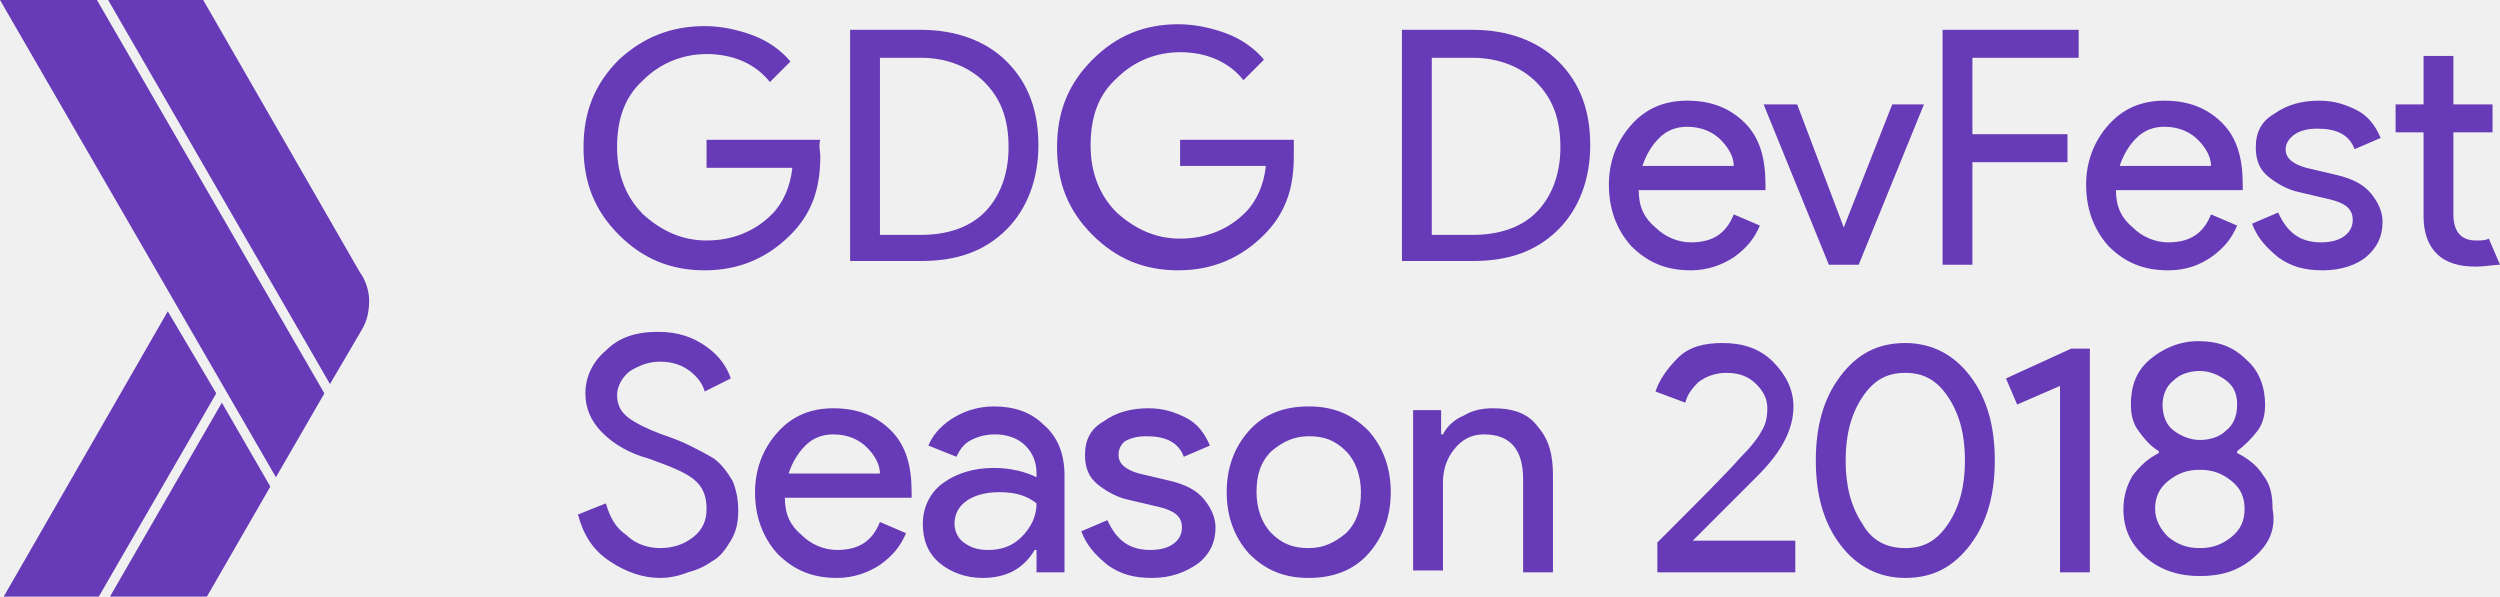
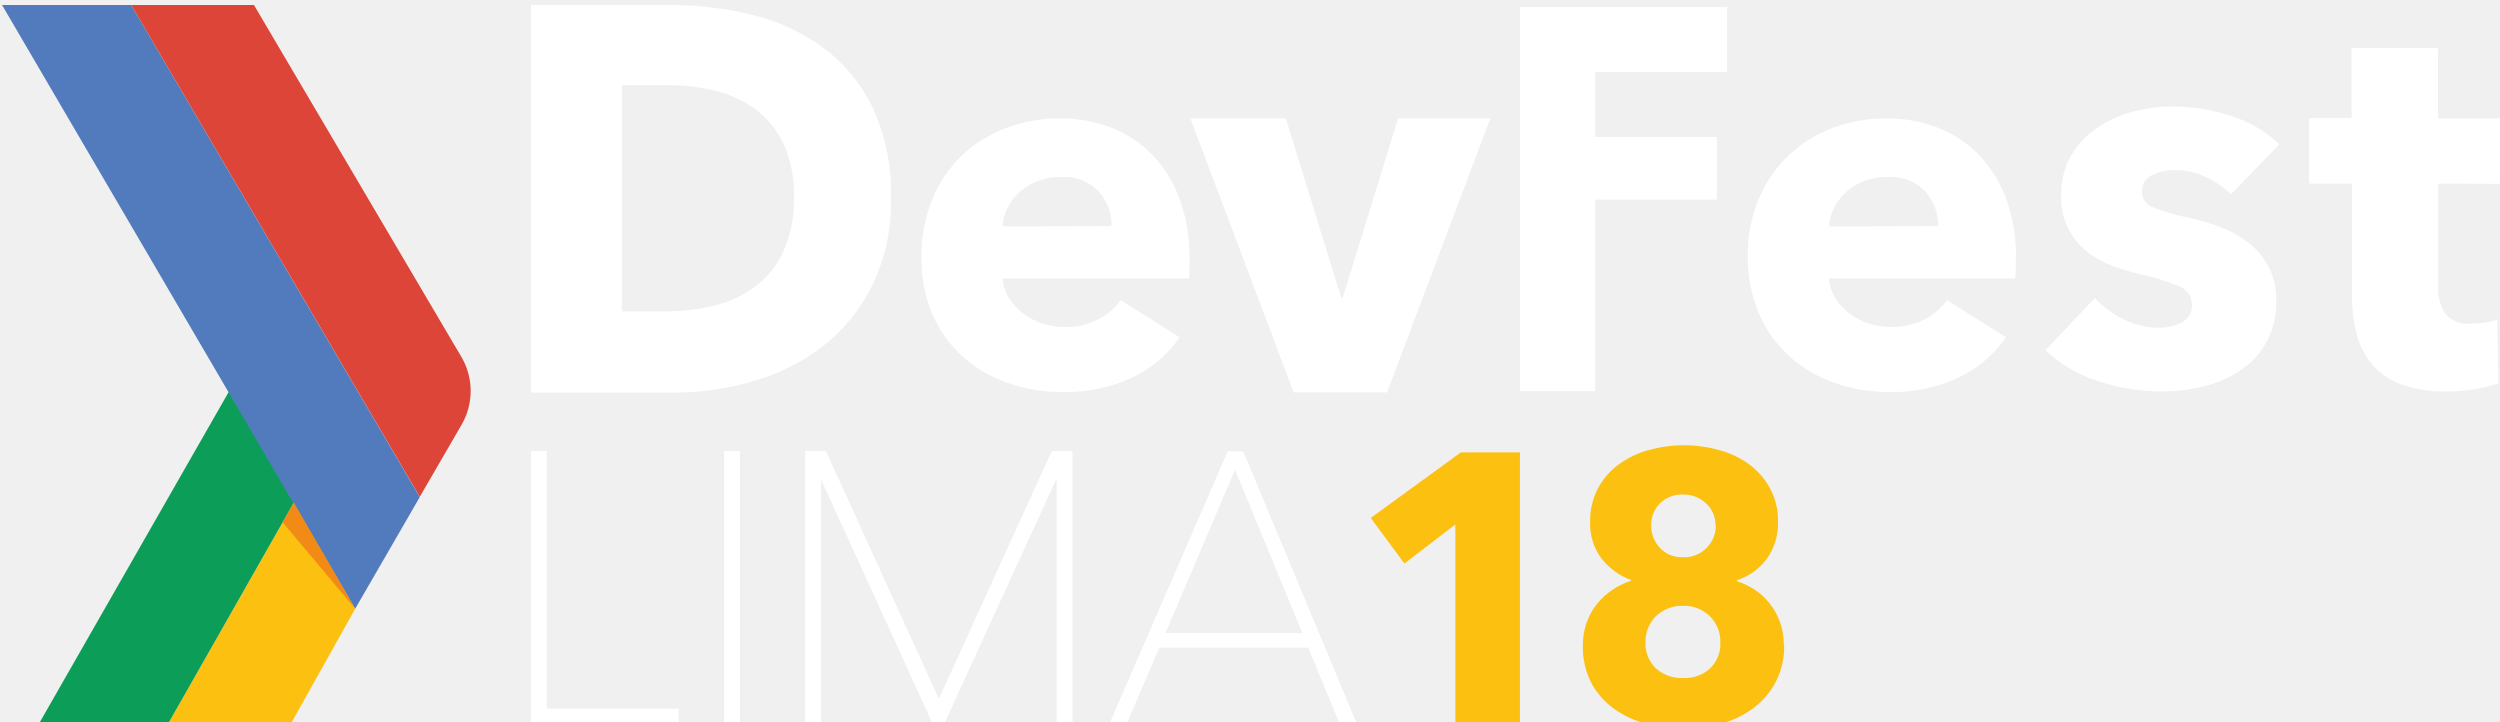
- <svg xmlns="http://www.w3.org/2000/svg" id="Layer_4" width="134.1" height="32">
-   <style>.st0{fill:#673ab7}</style>
-   <g id="XMLID_261_">
-     <path id="XMLID_259_" d="M5.2 0H0l14.8 25.6 2.6-4.5z" class="st0" />
-     <path id="XMLID_258_" d="M19.3 14.6L10.9 0H5.8l11.9 20.6 1.7-2.9c.3-.5.4-1 .4-1.6 0-.5-.2-1.1-.5-1.5z" class="st0" />
-     <path id="XMLID_257_" d="M9 16.7L.2 32h5.1l6.3-10.9z" class="st0" />
-     <path id="XMLID_256_" d="M11.9 21.6L5.9 32h5.2l3.4-5.9z" class="st0" />
-   </g>
-   <g id="XMLID_1_">
-     <path d="M44 8.4c0 1.8-.5 3.1-1.6 4.2-1.2 1.2-2.7 1.9-4.6 1.9-1.8 0-3.3-.6-4.6-1.9-1.3-1.3-1.9-2.8-1.9-4.7s.6-3.4 1.9-4.7C34.5 2 36 1.4 37.8 1.4c.9 0 1.8.2 2.6.5s1.5.8 2 1.4l-1.1 1.1c-.8-1-2-1.5-3.4-1.5-1.3 0-2.5.5-3.4 1.4-1 .9-1.4 2.1-1.4 3.6s.5 2.7 1.4 3.6c1 .9 2.1 1.4 3.4 1.4 1.4 0 2.6-.5 3.5-1.4.6-.6 1-1.5 1.1-2.5h-4.6V7.5H44c-.1.3 0 .6 0 .9zM45.6 14.2V1.6h3.8c1.9 0 3.5.6 4.6 1.7 1.2 1.2 1.7 2.7 1.7 4.5s-.6 3.4-1.7 4.5c-1.2 1.2-2.7 1.7-4.6 1.7h-3.8zm1.6-1.6h2.2c1.4 0 2.6-.4 3.4-1.2.8-.8 1.3-2 1.3-3.5s-.4-2.6-1.3-3.5c-.8-.8-2-1.3-3.4-1.3h-2.2v9.5zM69.4 8.4c0 1.8-.5 3.1-1.6 4.2-1.2 1.2-2.7 1.9-4.6 1.9-1.8 0-3.3-.6-4.6-1.9-1.3-1.3-1.9-2.8-1.9-4.7s.6-3.4 1.9-4.7c1.3-1.3 2.8-1.9 4.6-1.9.9 0 1.8.2 2.6.5s1.5.8 2 1.4l-1.1 1.1c-.8-1-2-1.5-3.4-1.5-1.3 0-2.5.5-3.4 1.4-1 .9-1.4 2.1-1.4 3.6s.5 2.7 1.4 3.6c1 .9 2.1 1.4 3.4 1.4 1.4 0 2.6-.5 3.5-1.4.6-.6 1-1.5 1.1-2.5h-4.6V7.5h6.1v.9zM75.2 14.2V1.6H79c1.9 0 3.5.6 4.6 1.7 1.2 1.2 1.7 2.7 1.7 4.5s-.6 3.4-1.7 4.5C82.4 13.5 80.9 14 79 14h-3.8zm1.6-1.6H79c1.4 0 2.6-.4 3.4-1.2.8-.8 1.3-2 1.3-3.5s-.4-2.6-1.3-3.5c-.8-.8-2-1.3-3.4-1.3h-2.2v9.5zM90.7 14.5c-1.3 0-2.3-.4-3.2-1.3-.8-.9-1.2-2-1.2-3.3 0-1.2.4-2.3 1.2-3.2.8-.9 1.8-1.3 3-1.3 1.3 0 2.3.4 3.1 1.2.8.8 1.1 1.9 1.1 3.3v.3h-6.8c0 .9.3 1.5.9 2 .5.5 1.2.8 1.9.8 1.2 0 1.9-.5 2.3-1.5l1.4.6c-.3.7-.7 1.2-1.4 1.7-.6.4-1.4.7-2.3.7zM93 8.9c0-.5-.3-1-.7-1.4-.4-.4-1-.7-1.8-.7-.6 0-1.1.2-1.5.6-.4.4-.7.9-.9 1.5H93zM98.1 14.2l-3.5-8.6h1.8l2.5 6.6 2.6-6.6h1.7l-3.5 8.6h-1.6zM105.8 14.2h-1.6V1.6h7.3v1.5h-5.7v4.1h5.1v1.5h-5.1v5.5zM116.3 14.5c-1.3 0-2.3-.4-3.2-1.3-.8-.9-1.2-2-1.2-3.3 0-1.2.4-2.3 1.2-3.2.8-.9 1.8-1.3 3-1.3 1.3 0 2.3.4 3.1 1.2.8.8 1.1 1.9 1.1 3.3v.3h-6.8c0 .9.3 1.5.9 2 .5.5 1.2.8 1.9.8 1.2 0 1.9-.5 2.3-1.5l1.4.6c-.3.7-.7 1.2-1.4 1.7-.6.4-1.3.7-2.3.7zm2.3-5.6c0-.5-.3-1-.7-1.4-.4-.4-1-.7-1.8-.7-.6 0-1.1.2-1.5.6-.4.4-.7.9-.9 1.5h4.9zM124.6 14.5c-1 0-1.7-.2-2.4-.7-.6-.5-1.1-1-1.4-1.8l1.4-.6c.5 1.1 1.2 1.6 2.3 1.6.5 0 .9-.1 1.2-.3.3-.2.5-.5.5-.9 0-.6-.4-.9-1.2-1.1l-1.7-.4c-.5-.1-1.1-.4-1.6-.8s-.7-.9-.7-1.6c0-.8.3-1.4 1-1.8.7-.5 1.5-.7 2.4-.7.8 0 1.4.2 2 .5.6.3 1 .8 1.3 1.5l-1.4.6c-.3-.8-1-1.1-2-1.1-.5 0-.9.1-1.2.3-.3.2-.5.5-.5.8 0 .5.4.8 1.1 1l1.7.4c.8.2 1.4.5 1.8 1 .4.5.6 1 .6 1.5 0 .8-.3 1.4-.9 1.9-.5.4-1.3.7-2.3.7zM132.8 14.3c-.9 0-1.6-.2-2.1-.7-.5-.5-.7-1.2-.7-2V7.1h-1.5V5.6h1.5V3h1.6v2.6h2.1v1.5h-2.1v4.4c0 .9.4 1.4 1.2 1.4.3 0 .5 0 .7-.1l.6 1.4c-.3 0-.8.1-1.3.1zM35.4 31c-.9 0-1.8-.3-2.7-.9-.9-.6-1.4-1.4-1.7-2.5l1.5-.6c.2.7.5 1.3 1.1 1.7.5.5 1.2.7 1.8.7.7 0 1.3-.2 1.8-.6.5-.4.7-.9.7-1.5 0-.7-.2-1.2-.7-1.6-.5-.4-1.3-.7-2.4-1.1-1.1-.3-1.9-.8-2.5-1.4-.6-.6-.9-1.3-.9-2.1 0-.9.4-1.7 1.1-2.3.7-.7 1.6-1 2.8-1 1.1 0 1.9.3 2.6.8.7.5 1.1 1.1 1.3 1.7l-1.4.7c-.1-.4-.4-.8-.8-1.1-.4-.3-.9-.5-1.6-.5-.6 0-1.1.2-1.6.5-.4.3-.7.8-.7 1.3s.2.9.6 1.2c.4.3 1 .6 1.8.9.6.2 1.1.4 1.5.6.4.2.8.4 1.3.7.4.3.7.7 1 1.2.2.5.3 1 .3 1.6 0 .6-.1 1.1-.4 1.6-.3.5-.6.9-1 1.1-.4.3-.9.5-1.3.6-.5.2-1 .3-1.5.3zM44.9 31c-1.3 0-2.3-.4-3.2-1.3-.8-.9-1.2-2-1.2-3.3 0-1.2.4-2.3 1.2-3.2.8-.9 1.8-1.3 3-1.3 1.3 0 2.3.4 3.1 1.2.8.8 1.1 1.9 1.1 3.3v.3h-6.8c0 .9.3 1.5.9 2 .5.5 1.2.8 1.9.8 1.2 0 1.9-.5 2.3-1.5l1.4.6c-.3.7-.7 1.2-1.4 1.7-.6.4-1.4.7-2.3.7zm2.3-5.6c0-.5-.3-1-.7-1.4-.4-.4-1-.7-1.8-.7-.6 0-1.1.2-1.5.6-.4.4-.7.9-.9 1.5h4.9zM52.7 31c-.9 0-1.7-.3-2.3-.8-.6-.5-.9-1.2-.9-2.1 0-.9.4-1.7 1.1-2.2.7-.5 1.6-.8 2.7-.8.9 0 1.7.2 2.3.5v-.2c0-.6-.2-1.1-.6-1.5-.4-.4-1-.6-1.6-.6-.5 0-.9.1-1.3.3-.4.2-.6.5-.8.9l-1.5-.6c.2-.5.6-1 1.2-1.4.6-.4 1.4-.7 2.3-.7 1.1 0 2 .3 2.7 1 .7.6 1.1 1.5 1.1 2.7v5.2h-1.5v-1.2h-.1c-.6 1-1.5 1.5-2.8 1.5zm.3-1.5c.7 0 1.3-.2 1.8-.7.5-.5.8-1.1.8-1.8-.5-.4-1.1-.6-2-.6-.8 0-1.4.2-1.8.5-.4.3-.6.7-.6 1.2 0 .4.2.8.5 1 .4.3.8.4 1.3.4zM61.8 31c-1 0-1.7-.2-2.4-.7-.6-.5-1.1-1-1.4-1.8l1.4-.6c.5 1.1 1.2 1.6 2.3 1.6.5 0 .9-.1 1.2-.3.3-.2.5-.5.5-.9 0-.6-.4-.9-1.2-1.1l-1.7-.4c-.5-.1-1.1-.4-1.6-.8s-.7-.9-.7-1.6c0-.8.3-1.4 1-1.8.7-.5 1.5-.7 2.4-.7.8 0 1.4.2 2 .5.6.3 1 .8 1.3 1.5l-1.4.6c-.3-.8-1-1.1-2-1.1-.5 0-.9.1-1.2.3-.1.1-.3.3-.3.7 0 .5.4.8 1.1 1l1.7.4c.8.2 1.4.5 1.8 1 .4.5.6 1 .6 1.5 0 .8-.3 1.4-.9 1.9-.7.5-1.5.8-2.5.8zM67 23.1c.8-.9 1.9-1.3 3.2-1.3 1.3 0 2.3.4 3.2 1.3.8.9 1.2 2 1.2 3.3 0 1.3-.4 2.4-1.2 3.3-.8.9-1.9 1.3-3.2 1.3-1.3 0-2.3-.4-3.2-1.3-.8-.9-1.2-2-1.2-3.3 0-1.3.4-2.4 1.2-3.3zm1.2 5.5c.6.6 1.2.8 2 .8s1.4-.3 2-.8c.6-.6.8-1.3.8-2.2 0-.9-.3-1.7-.8-2.2-.6-.6-1.2-.8-2-.8s-1.4.3-2 .8c-.6.6-.8 1.3-.8 2.2 0 .9.3 1.7.8 2.2zM77.3 22.1v1.2h.1c.2-.4.6-.8 1.1-1 .5-.3 1-.4 1.6-.4 1.1 0 1.9.3 2.4 1 .6.7.8 1.5.8 2.6v5.2h-1.6v-5c0-1.6-.7-2.4-2.1-2.4-.7 0-1.2.3-1.6.8-.4.5-.6 1.1-.6 1.8v4.7h-1.6V22h1.5zM96.5 30.7h-7.6v-1.6c2.3-2.3 3.8-3.8 4.4-4.5.6-.6 1-1.1 1.2-1.5.2-.3.3-.7.3-1.2s-.2-.9-.6-1.3c-.4-.4-.9-.6-1.6-.6-.6 0-1.1.2-1.5.5-.4.4-.6.7-.7 1.1l-1.6-.6c.2-.6.6-1.2 1.2-1.8.6-.6 1.4-.8 2.4-.8 1.1 0 2 .3 2.7 1 .7.7 1.1 1.5 1.1 2.4 0 1.2-.6 2.4-1.9 3.7L90.8 29h5.5v1.7zM105.7 29.2c-.9 1.2-2 1.8-3.5 1.8-1.4 0-2.6-.6-3.5-1.8-.9-1.2-1.3-2.7-1.3-4.5 0-1.8.4-3.3 1.3-4.5.9-1.2 2-1.8 3.5-1.8 1.4 0 2.6.6 3.5 1.8.9 1.2 1.3 2.7 1.3 4.5 0 1.8-.4 3.3-1.3 4.5zm-3.5.2c1 0 1.7-.4 2.3-1.3.6-.9.9-2 .9-3.4s-.3-2.5-.9-3.4c-.6-.9-1.3-1.3-2.3-1.3-1 0-1.7.4-2.3 1.3-.6.9-.9 2-.9 3.4s.3 2.5.9 3.4c.5.9 1.3 1.3 2.3 1.3zM112.1 30.7h-1.6v-10l-2.3 1-.6-1.4 3.5-1.6h1v12zM120.9 29.9c-.8.7-1.7 1-2.9 1-1.1 0-2.1-.3-2.9-1-.8-.7-1.2-1.5-1.2-2.6 0-.7.2-1.3.5-1.8.4-.5.8-.9 1.4-1.2v-.1c-.5-.3-.8-.7-1.1-1.1-.3-.4-.4-.9-.4-1.4 0-1 .3-1.8 1-2.4.7-.6 1.6-1 2.6-1 1.1 0 1.9.3 2.6 1 .7.6 1 1.5 1 2.4 0 .5-.1 1-.4 1.4-.3.4-.7.8-1.1 1.1v.1c.6.3 1.1.7 1.4 1.2.4.5.5 1.1.5 1.8.2 1.1-.2 1.9-1 2.6zm-4.6-1.1c.5.4 1 .6 1.7.6s1.2-.2 1.7-.6c.5-.4.7-.9.7-1.5s-.2-1.1-.7-1.5c-.5-.4-1-.6-1.7-.6s-1.2.2-1.7.6c-.5.4-.7.9-.7 1.5s.3 1.1.7 1.5zm.3-5.7c.4.3.9.5 1.4.5.6 0 1.1-.2 1.4-.5.4-.3.6-.8.6-1.4 0-.6-.2-1-.6-1.3-.4-.3-.9-.5-1.4-.5-.6 0-1.1.2-1.4.5-.4.3-.6.8-.6 1.3 0 .6.2 1.1.6 1.4z" class="st0" />
+ <svg xmlns="http://www.w3.org/2000/svg" id="Capa_1" data-name="Capa 1" viewBox="0 0 312 90">
+   <defs>
+     <style>.cls-1{fill:none;}.cls-2{opacity:0.85;}.cls-3{clip-path:url(#clip-path);}.cls-4{fill:#fff;}.cls-5,.cls-6{fill:#fcc010;}.cls-10,.cls-6,.cls-7,.cls-8,.cls-9{fill-rule:evenodd;}.cls-7{fill:#0c9e58;}.cls-8{fill:#527bbd;}.cls-9{fill:#dc4537;}.cls-10{fill:#f28b16;}</style>
+     <clipPath id="clip-path">
+       <rect class="cls-1" x="-40.82" y="-40.24" width="397.02" height="192.26" />
+     </clipPath>
+   </defs>
+   <g class="cls-3">
+     <g class="cls-3">
+       <path class="cls-4" d="M111.19,24.66a23.85,23.85,0,0,1-2.35,11,22,22,0,0,1-6.18,7.58A25.86,25.86,0,0,1,94,47.57,35,35,0,0,1,84.21,49H66.27V.62H83.66a42.65,42.65,0,0,1,10.06,1.2,25,25,0,0,1,8.84,4,20.24,20.24,0,0,1,6.25,7.41,25,25,0,0,1,2.38,11.47m-12.1,0a15.31,15.31,0,0,0-1.33-6.8,11.47,11.47,0,0,0-3.53-4.3,14.17,14.17,0,0,0-5-2.29,24.9,24.9,0,0,0-5.81-.68H77.61V38.86h5.51a24.73,24.73,0,0,0,6-.72,14,14,0,0,0,5.1-2.35,11.63,11.63,0,0,0,3.53-4.37,15.34,15.34,0,0,0,1.33-6.76" />
+       <path class="cls-4" d="M148.45,32.23v1.29a12.07,12.07,0,0,1-.06,1.23H125.12a5.55,5.55,0,0,0,.8,2.45,7.13,7.13,0,0,0,1.74,1.9,8.53,8.53,0,0,0,5.13,1.71,8.81,8.81,0,0,0,4.25-.94,8.36,8.36,0,0,0,2.84-2.41l7.34,4.64a14.92,14.92,0,0,1-6,5.06,19.75,19.75,0,0,1-8.6,1.77,20.56,20.56,0,0,1-6.83-1.13,16.53,16.53,0,0,1-5.64-3.29,15.21,15.21,0,0,1-3.8-5.31A17.75,17.75,0,0,1,115,32a18.07,18.07,0,0,1,1.35-7.12A16.15,16.15,0,0,1,120,19.44,16.37,16.37,0,0,1,125.51,16a18.83,18.83,0,0,1,6.83-1.22A17.41,17.41,0,0,1,138.85,16a14.36,14.36,0,0,1,5.09,3.45,16,16,0,0,1,3.32,5.48,21.2,21.2,0,0,1,1.19,7.34m-9.73-4.06a6.33,6.33,0,0,0-1.58-4.31,5.94,5.94,0,0,0-4.74-1.81,8,8,0,0,0-2.83.48,7.45,7.45,0,0,0-2.26,1.33,6.69,6.69,0,0,0-1.55,2,5.82,5.82,0,0,0-.64,2.35Z" />
+       <path class="cls-4" d="M251.57,32.23v1.29a9.7,9.7,0,0,1-.07,1.23H228.24a5.55,5.55,0,0,0,.8,2.45,7.13,7.13,0,0,0,1.74,1.9,8.53,8.53,0,0,0,5.13,1.71,8.81,8.81,0,0,0,4.25-.94A8.36,8.36,0,0,0,243,37.46l7.35,4.64a15,15,0,0,1-6,5.06,19.75,19.75,0,0,1-8.6,1.77A20.56,20.56,0,0,1,229,47.8a16.53,16.53,0,0,1-5.64-3.29,15.36,15.36,0,0,1-3.81-5.31A17.92,17.92,0,0,1,218.12,32a18.07,18.07,0,0,1,1.35-7.12,16.15,16.15,0,0,1,3.68-5.42A16.43,16.43,0,0,1,228.62,16a18.93,18.93,0,0,1,6.84-1.22A17.41,17.41,0,0,1,242,16a14.36,14.36,0,0,1,5.09,3.45,16,16,0,0,1,3.32,5.48,21.2,21.2,0,0,1,1.19,7.34m-9.73-4.06a6.33,6.33,0,0,0-1.58-4.31,5.94,5.94,0,0,0-4.74-1.81,8,8,0,0,0-2.83.48,7.45,7.45,0,0,0-2.26,1.33,6.69,6.69,0,0,0-1.55,2,5.82,5.82,0,0,0-.64,2.35Z" />
+       <polygon class="cls-4" points="173.1 48.97 161.45 48.97 148.55 14.77 160.47 14.77 167.38 37.16 167.57 37.16 174.49 14.77 186 14.77 173.1 48.97" />
+       <path class="cls-4" d="M278.44,24.23a12.31,12.31,0,0,0-3.15-2.14,8.69,8.69,0,0,0-3.82-.87,6.73,6.73,0,0,0-2.84.6,2.12,2.12,0,0,0-1.31,2.08,2.06,2.06,0,0,0,1.44,2,31.33,31.33,0,0,0,4.66,1.34,25.76,25.76,0,0,1,3.78,1.14,13.54,13.54,0,0,1,3.45,1.94,9.31,9.31,0,0,1,2.48,3,8.68,8.68,0,0,1,.94,4.15,10,10,0,0,1-4.59,8.84,14.07,14.07,0,0,1-4.59,1.94,21.59,21.59,0,0,1-5.09.61,25.22,25.22,0,0,1-8-1.31,16.76,16.76,0,0,1-6.53-3.85l6.17-6.5A12.19,12.19,0,0,0,265,39.84a10,10,0,0,0,4.56,1.07,6,6,0,0,0,2.64-.63A2.3,2.3,0,0,0,273.55,38a2.43,2.43,0,0,0-1.61-2.28,28.44,28.44,0,0,0-5-1.53,25.77,25.77,0,0,1-3.48-1.08,10.86,10.86,0,0,1-3.12-1.81,8.76,8.76,0,0,1-2.24-2.81,8.59,8.59,0,0,1-.87-4,9.72,9.72,0,0,1,1.27-5.12,10.72,10.72,0,0,1,3.28-3.45,14.74,14.74,0,0,1,4.46-2,19.34,19.34,0,0,1,4.85-.63,23.53,23.53,0,0,1,7.34,1.17A15.82,15.82,0,0,1,284.47,18Z" />
+       <path class="cls-4" d="M304.29,22.91V35.68a5.69,5.69,0,0,0,.91,3.53,3.84,3.84,0,0,0,3.24,1.18,11.51,11.51,0,0,0,1.71-.13,5.85,5.85,0,0,0,1.51-.41l.13,8a17.79,17.79,0,0,1-2.88.71,20.45,20.45,0,0,1-3.48.3,16.41,16.41,0,0,1-5.63-.84,8.77,8.77,0,0,1-3.65-2.42,9.54,9.54,0,0,1-2-3.76,17.93,17.93,0,0,1-.61-4.87V22.91h-5.36V14.74h5.3V6h10.78v8.78h7.84v8.17Z" />
+       <polygon class="cls-4" points="199.07 8.99 199.07 17.09 214.27 17.09 214.27 24.91 199.07 24.91 199.07 48.82 189.69 48.82 189.69 0.89 215.54 0.89 215.54 8.99 199.07 8.99" />
+       <polygon class="cls-4" points="66.27 90.32 66.27 56.29 68.24 56.29 68.24 88.44 84.69 88.44 84.69 90.32 66.27 90.32" />
+       <polygon class="cls-4" points="66.74 89.85 66.74 56.76 67.77 56.76 67.77 88.92 84.22 88.92 84.22 89.85 66.74 89.85" />
+       <rect class="cls-4" x="90.37" y="56.29" width="1.97" height="34.03" />
+       <rect class="cls-4" x="90.84" y="56.76" width="1.03" height="33.09" />
+       <polygon class="cls-4" points="131.88 90.32 131.88 59.68 117.84 90.32 116.39 90.32 102.45 59.79 102.45 90.32 100.48 90.32 100.48 56.29 103.07 56.29 117.17 87.22 131.26 56.29 133.85 56.29 133.85 90.32 131.88 90.32" />
+       <polygon class="cls-4" points="132.35 89.85 132.35 57.93 132.17 57.93 117.54 89.85 116.7 89.85 102.12 57.93 101.98 57.93 101.98 89.85 100.95 89.85 100.95 56.76 102.77 56.76 117.17 88.36 131.56 56.76 133.38 56.76 133.38 89.85 132.35 89.85" />
+       <path class="cls-4" d="M167.19,90.32l-3.93-9.49H144.68l-4.07,9.49h-2.15l14.76-34h1.93l14.18,34ZM162.54,79l-8.41-20.37L145.45,79Z" />
+       <path class="cls-4" d="M167.5,89.85l-3.92-9.49H144.37l-4.07,9.49h-1.12l14.35-33.09h1.31l13.78,33.09ZM154.13,57.41l-9.39,22.06h18.51Z" />
+       <polygon class="cls-5" points="181.63 90.32 181.63 65.45 175.27 70.33 171.07 64.64 182.31 56.46 189.69 56.46 189.69 90.32 181.63 90.32" />
+       <path class="cls-5" d="M222.66,80.45a9.46,9.46,0,0,1-3.81,7.9,11.74,11.74,0,0,1-4,1.94,18.1,18.1,0,0,1-9.54,0,12.27,12.27,0,0,1-4-1.92,9.6,9.6,0,0,1-2.77-3.25,9.78,9.78,0,0,1-1-4.62,8.11,8.11,0,0,1,.48-2.82,7.91,7.91,0,0,1,1.3-2.33,8.65,8.65,0,0,1,1.92-1.75,8.94,8.94,0,0,1,2.33-1.12v-.09a8.37,8.37,0,0,1-3.66-2.63,7.2,7.2,0,0,1-1.46-4.63,8.75,8.75,0,0,1,.94-4.12,8.87,8.87,0,0,1,2.56-3,11.5,11.5,0,0,1,3.75-1.83,16.5,16.5,0,0,1,8.89,0,11.26,11.26,0,0,1,3.72,1.78,8.89,8.89,0,0,1,2.59,3,8.37,8.37,0,0,1,1,4.1,7.61,7.61,0,0,1-1.42,4.7,7.45,7.45,0,0,1-3.7,2.65v.14A8.62,8.62,0,0,1,219,73.6a8.24,8.24,0,0,1,1.88,1.75,8.34,8.34,0,0,1,1.28,2.33,8.17,8.17,0,0,1,.46,2.77m-7.92-.28a4.4,4.4,0,0,0-1.3-3.25,4.52,4.52,0,0,0-3.34-1.31,4.65,4.65,0,0,0-3.39,1.28,4.42,4.42,0,0,0-1.31,3.28,4.23,4.23,0,0,0,1.31,3.25,4.81,4.81,0,0,0,3.39,1.2,4.7,4.7,0,0,0,3.36-1.2,4.24,4.24,0,0,0,1.28-3.25m-.61-14.61a3.58,3.58,0,0,0-1.19-2.75,4,4,0,0,0-2.84-1.09,3.88,3.88,0,0,0-2.89,1.09,3.72,3.72,0,0,0-1.1,2.75,4,4,0,0,0,1.07,2.8,3.72,3.72,0,0,0,2.92,1.18A3.83,3.83,0,0,0,213,68.36a3.9,3.9,0,0,0,1.14-2.8" />
+       <polygon class="cls-6" points="44.13 75.62 36.68 62.73 20.98 90.32 36.3 90.32 44.33 75.97 44.13 75.62" />
+       <polygon class="cls-7" points="28.61 48.8 36.67 62.73 20.98 90.32 4.86 90.32 28.61 48.8" />
+       <polygon class="cls-8" points="16.37 0.62 0.25 0.62 44.33 75.97 52.38 62.05 52.39 62.03 16.37 0.62" />
+       <path class="cls-9" d="M57.61,53a8.39,8.39,0,0,0,0-8.41L31.69.62H16.37L52.39,62Z" />
+       <polygon class="cls-10" points="35.26 65.17 44.33 75.97 36.68 62.73 35.26 65.17" />
+     </g>
  </g>
</svg>
